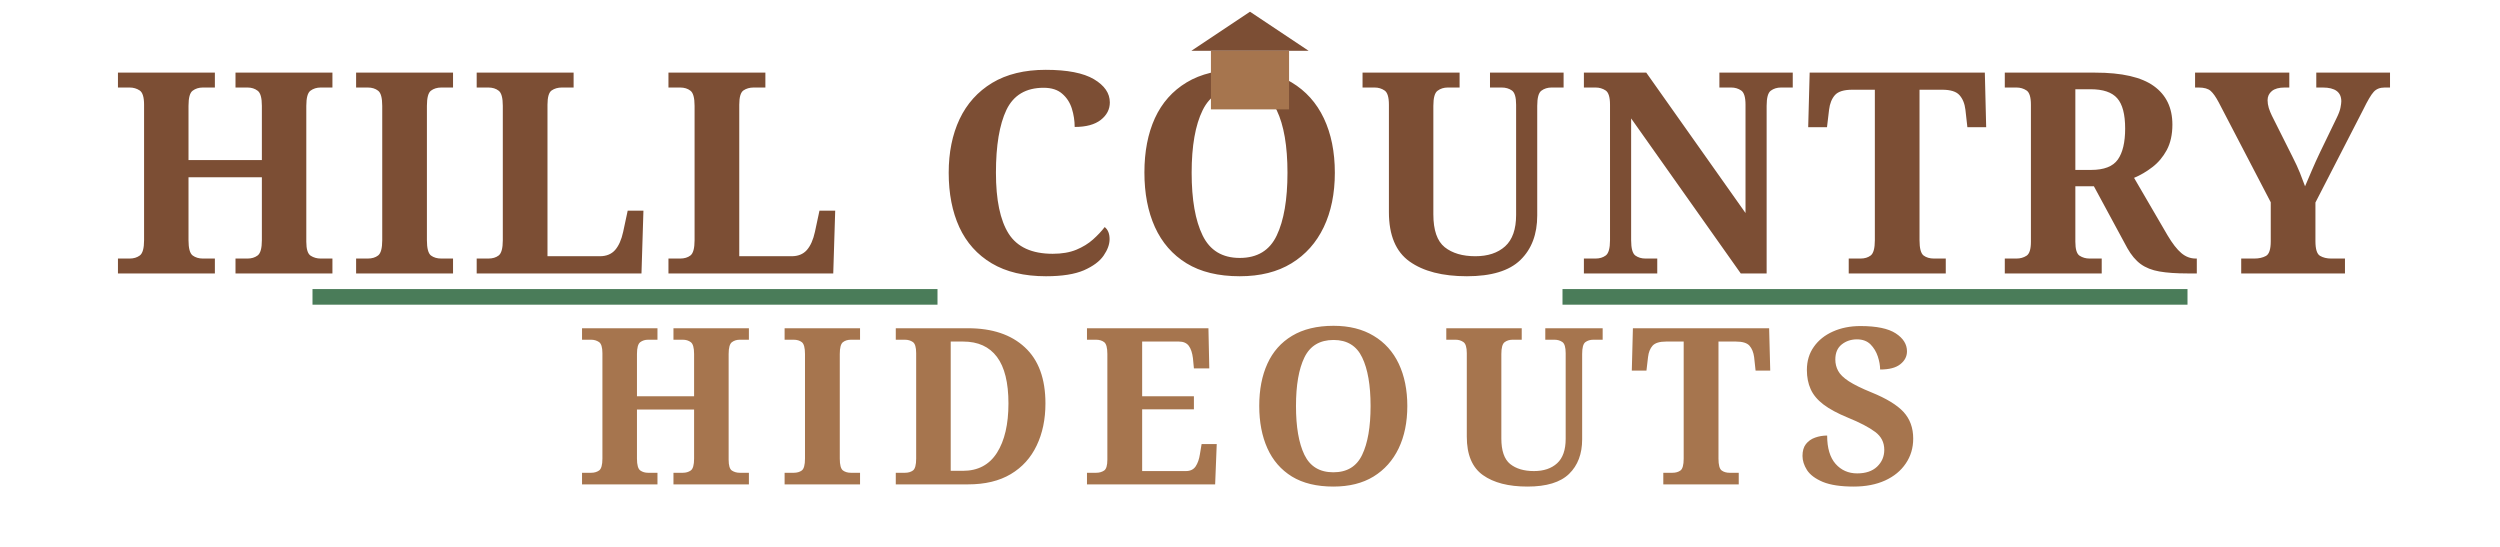
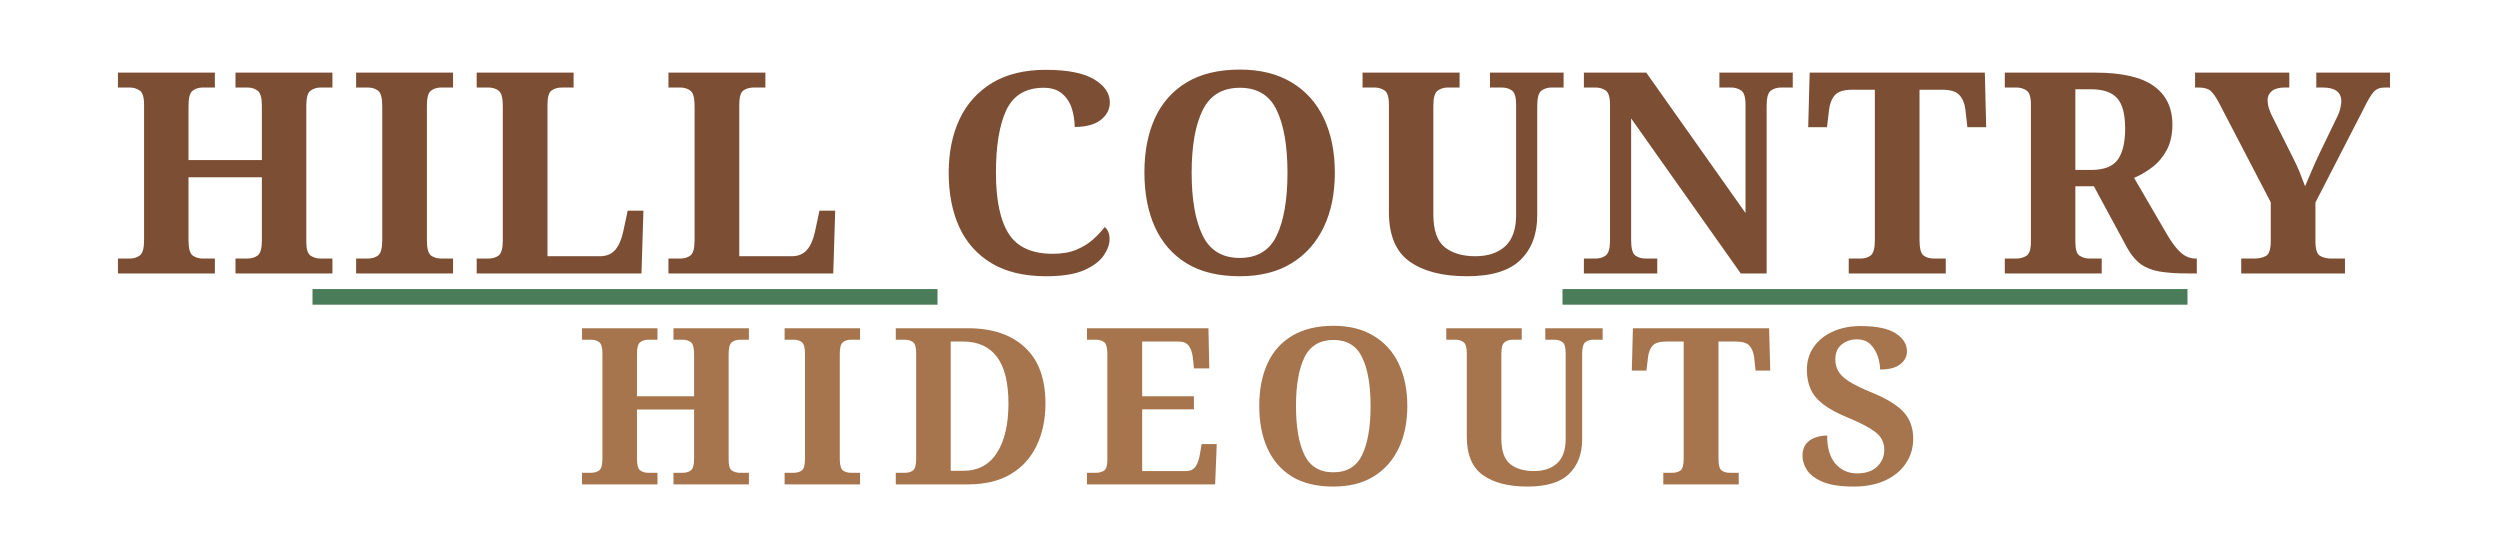
<svg xmlns="http://www.w3.org/2000/svg" width="320" height="70" viewBox="0 0 320 70">
  <rect x="0" y="0" width="320" height="70" rx="8" fill="transparent" />
  <text x="160" y="35" font-family="'Georgia', serif" font-size="36" font-weight="bold" text-anchor="middle" fill="#7C4E34" letter-spacing="1">
    HILL COUNTRY
  </text>
  <text x="160" y="62" font-family="'Georgia', serif" font-size="28" font-weight="bold" text-anchor="middle" fill="#A6754E" letter-spacing="3">
    HIDEOUTS
  </text>
  <line x1="40" y1="38" x2="120" y2="38" stroke="#4A7C59" stroke-width="2" />
  <line x1="200" y1="38" x2="280" y2="38" stroke="#4A7C59" stroke-width="2" />
-   <g transform="translate(160, 14) scale(0.5)">
-     <polygon points="-15,-15 0,-25 15,-15" fill="#7C4E34" />
-     <rect x="-10" y="-15" width="20" height="15" fill="#A6754E" />
-   </g>
</svg>
